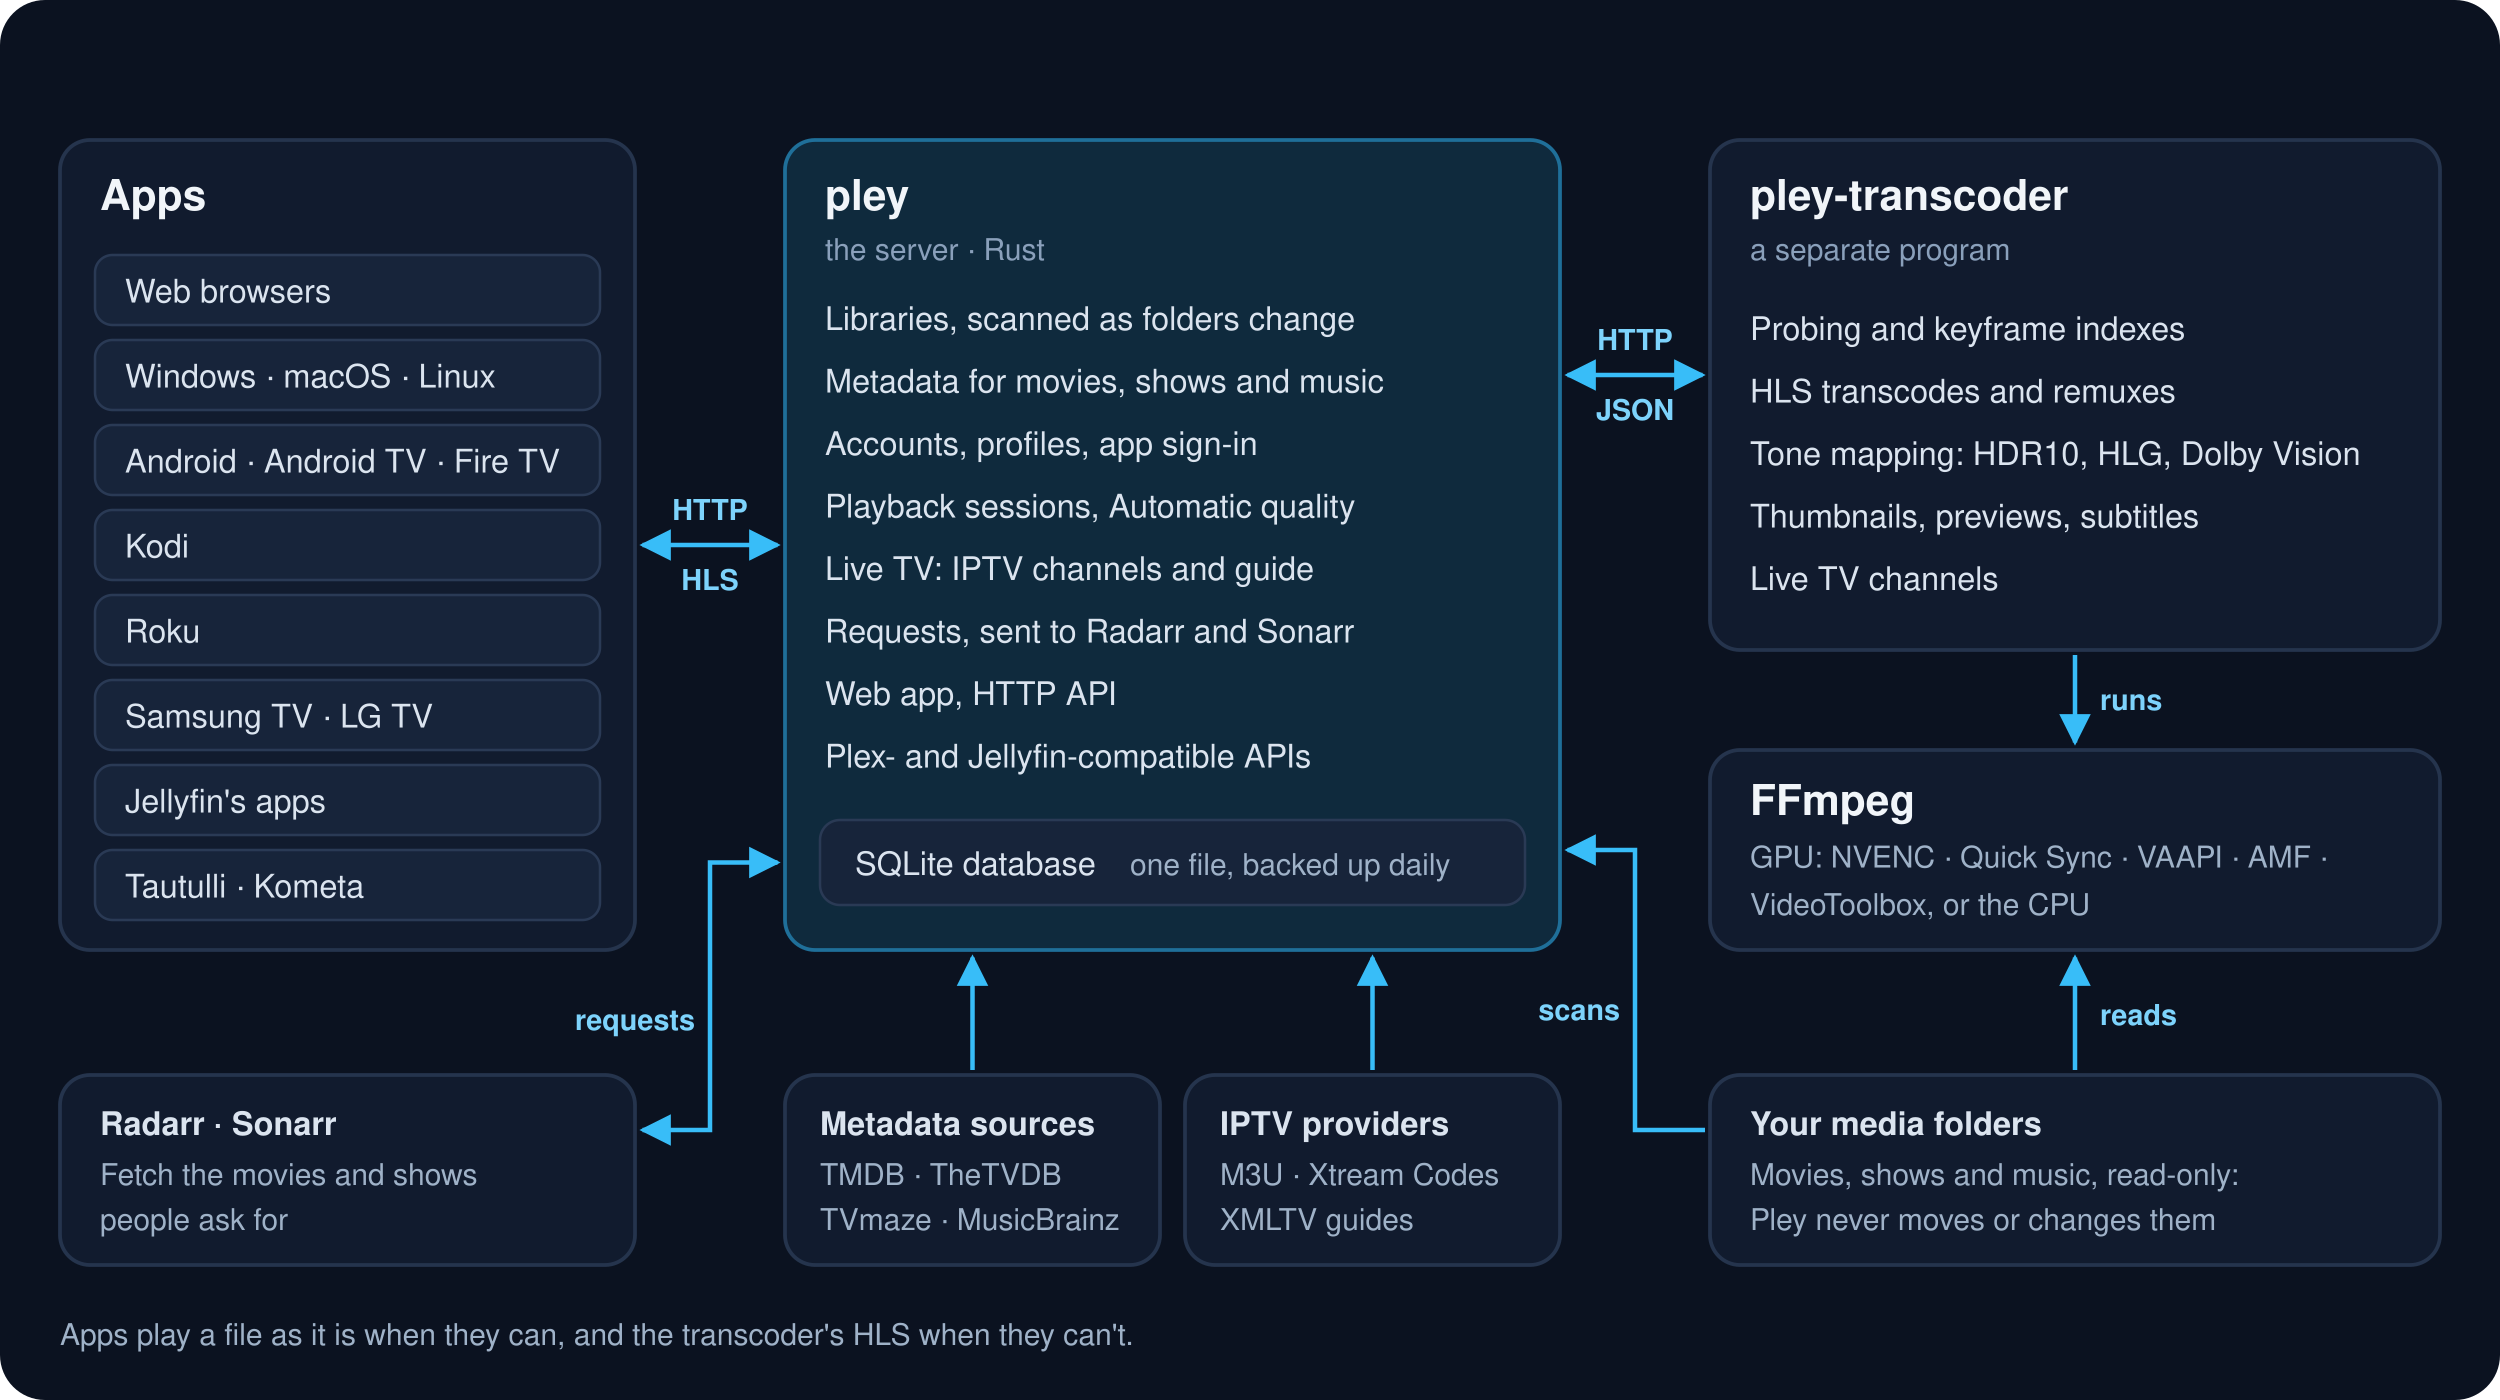
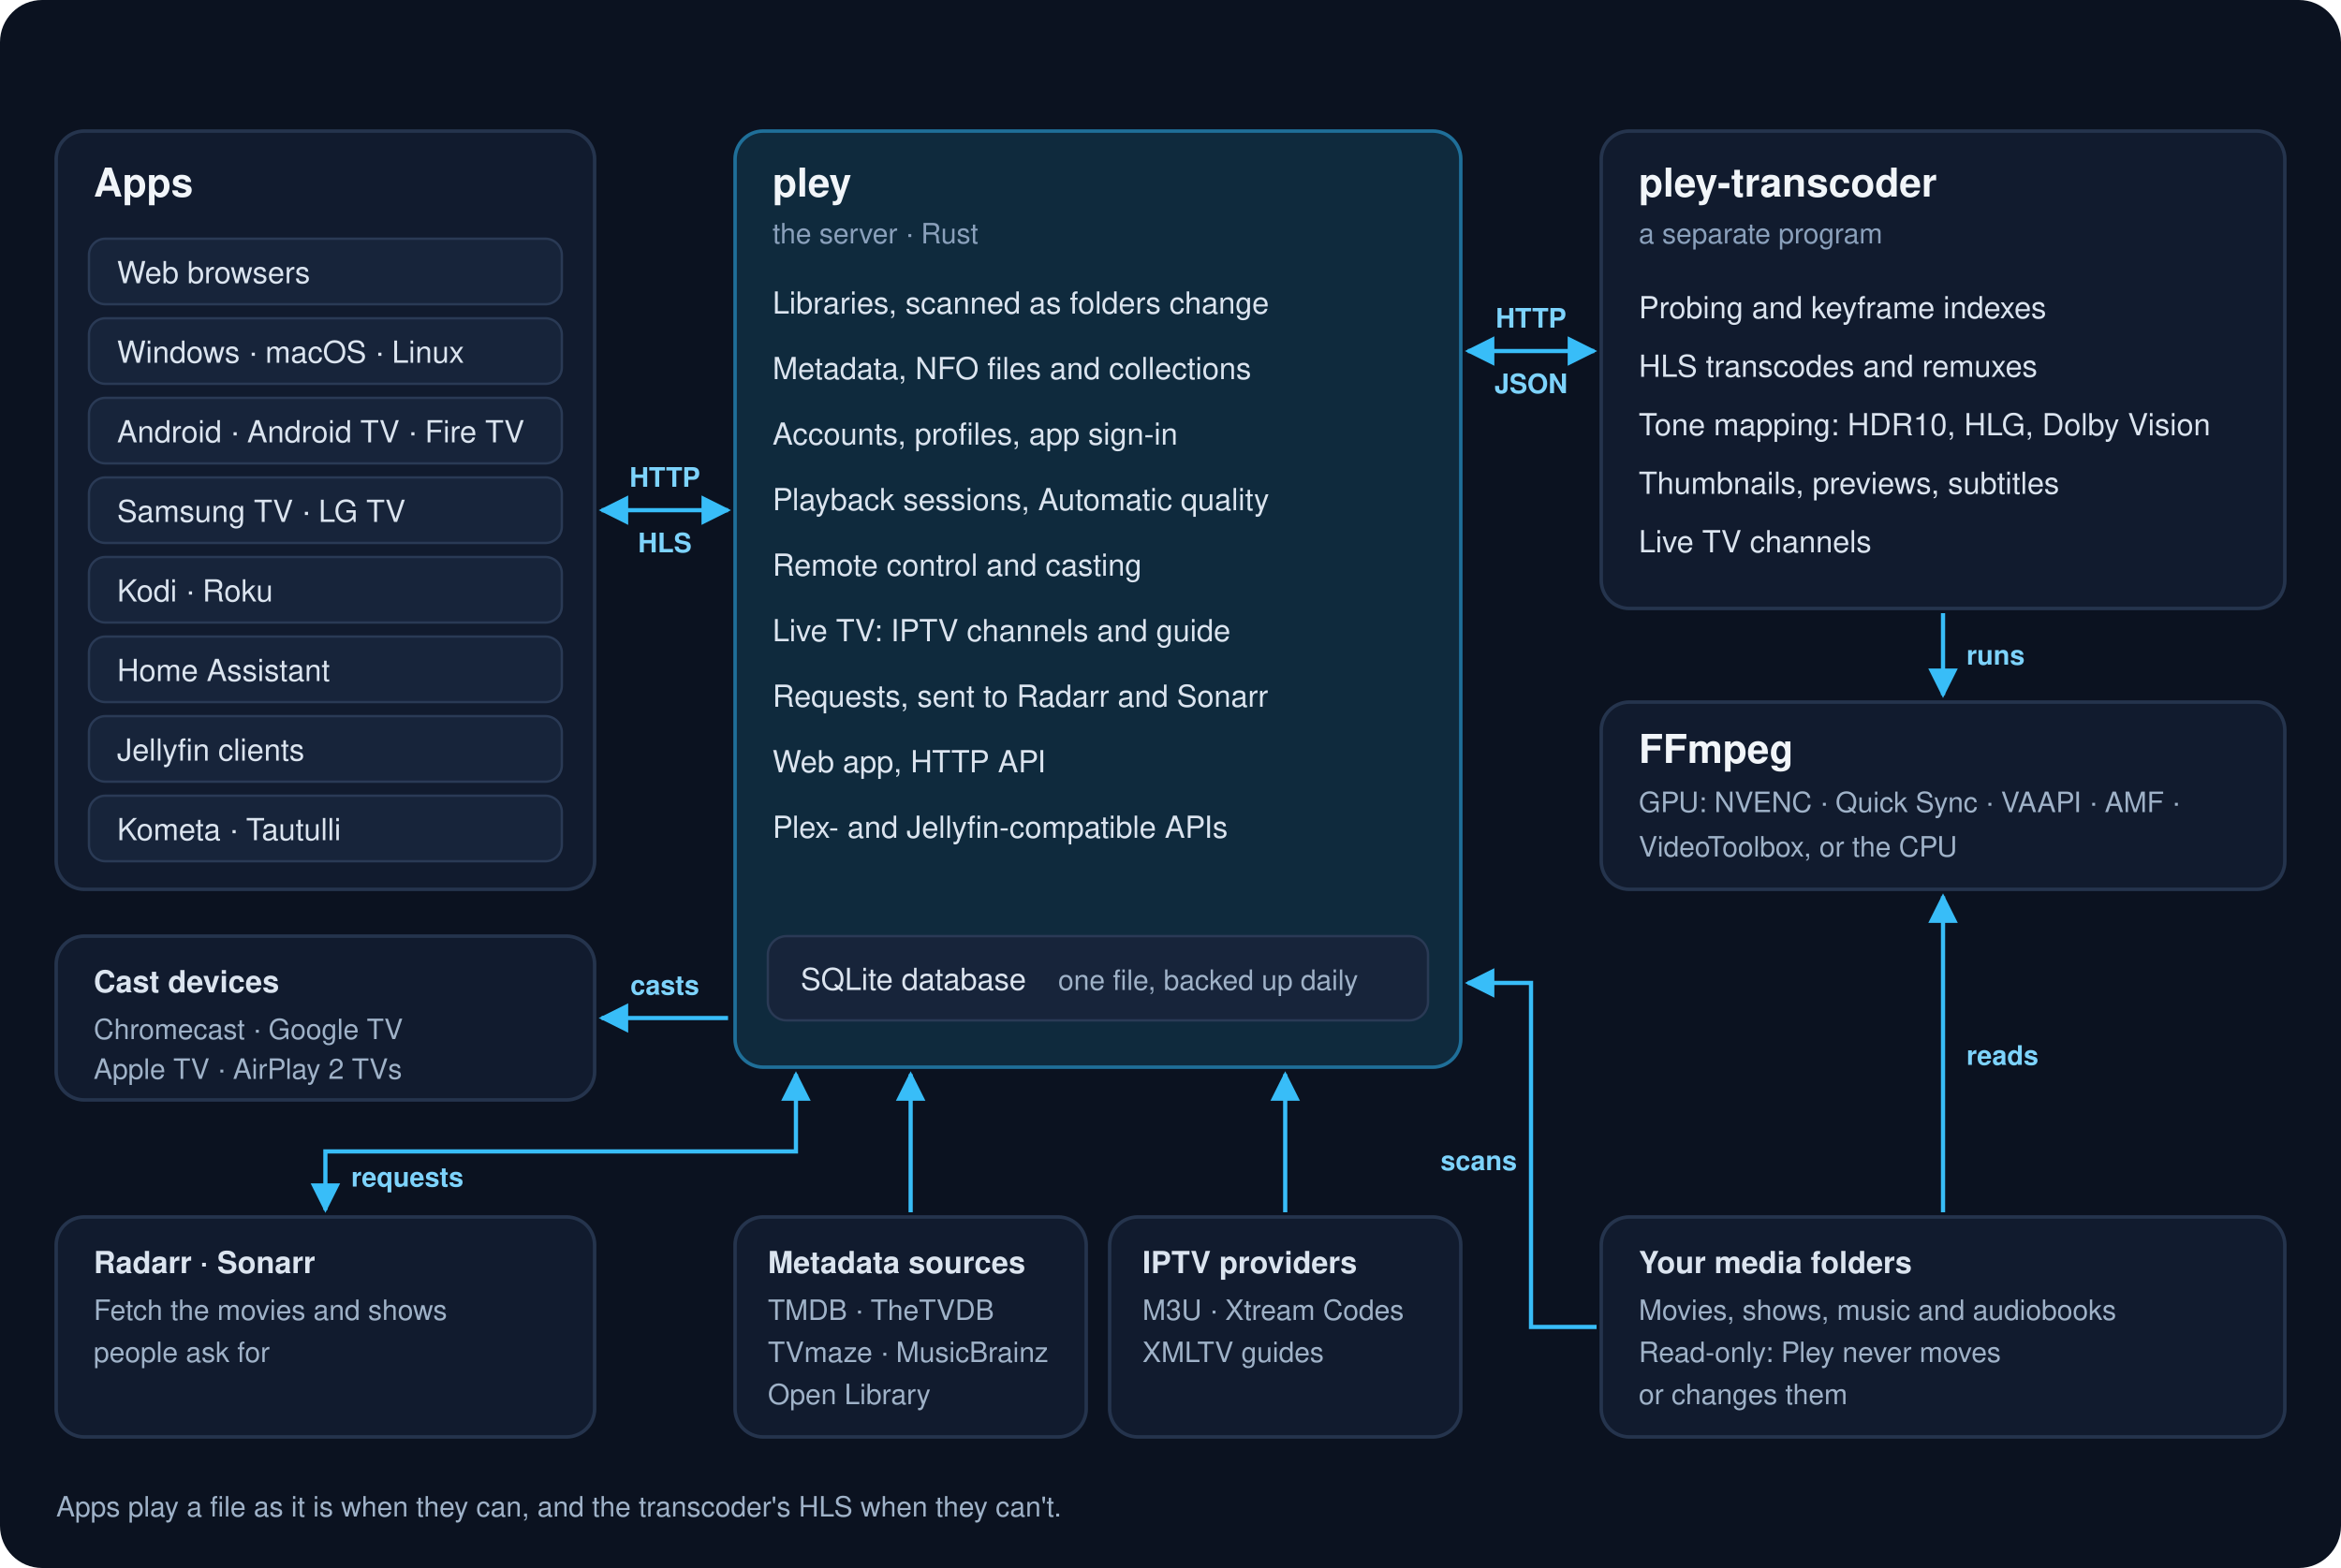
- <svg xmlns="http://www.w3.org/2000/svg" viewBox="0 0 1000 560" width="1000" height="560" font-family="-apple-system, 'Segoe UI', Helvetica, Arial, sans-serif" role="img" aria-labelledby="title desc">
+ <svg xmlns="http://www.w3.org/2000/svg" viewBox="0 0 1000 670" width="1000" height="670" font-family="-apple-system, 'Segoe UI', Helvetica, Arial, sans-serif" role="img" aria-labelledby="title desc">
  <defs>
    <marker id="arrow" viewBox="0 0 10 10" refX="9" refY="5" markerWidth="7" markerHeight="7" orient="auto-start-reverse">
      <path d="M0 0 L10 5 L0 10 z" fill="#38bdf8" />
    </marker>
    <style>
      .panel { fill: #111b2e; stroke: #25344d; stroke-width: 1.5; }
      .accent { fill: #0f2a3d; stroke: #1f6f99; stroke-width: 1.5; }
      .pill { fill: #17243a; stroke: #2a3a55; stroke-width: 1; }
      .h { fill: #f1f5f9; font-size: 17px; font-weight: 700; }
      .sub { fill: #8aa0bb; font-size: 12px; }
      .t { fill: #dbe4ef; font-size: 13px; }
      .s { fill: #9fb2c8; font-size: 12px; }
      .lbl { fill: #7dd3fc; font-size: 11.5px; font-weight: 600; }
      .line { stroke: #38bdf8; stroke-width: 1.8; fill: none; }
    </style>
  </defs>
-   <rect width="1000" height="560" rx="18" fill="#0b1220" />
+   <rect width="1000" height="670" rx="18" fill="#0b1220" />
  <rect class="panel" x="24" y="56" width="230" height="324" rx="12" />
  <text class="h" x="40" y="84">Apps</text>
  <g>
    <rect class="pill" x="38" y="102" width="202" height="28" rx="7" />
    <text class="t" x="50" y="121">Web browsers</text>
    <rect class="pill" x="38" y="136" width="202" height="28" rx="7" />
    <text class="t" x="50" y="155">Windows · macOS · Linux</text>
    <rect class="pill" x="38" y="170" width="202" height="28" rx="7" />
    <text class="t" x="50" y="189">Android · Android TV · Fire TV</text>
    <rect class="pill" x="38" y="204" width="202" height="28" rx="7" />
-     <text class="t" x="50" y="223">Kodi</text>
+     <text class="t" x="50" y="223">Samsung TV · LG TV</text>
    <rect class="pill" x="38" y="238" width="202" height="28" rx="7" />
-     <text class="t" x="50" y="257">Roku</text>
+     <text class="t" x="50" y="257">Kodi · Roku</text>
    <rect class="pill" x="38" y="272" width="202" height="28" rx="7" />
-     <text class="t" x="50" y="291">Samsung TV · LG TV</text>
+     <text class="t" x="50" y="291">Home Assistant</text>
    <rect class="pill" x="38" y="306" width="202" height="28" rx="7" />
-     <text class="t" x="50" y="325">Jellyfin's apps</text>
+     <text class="t" x="50" y="325">Jellyfin clients</text>
    <rect class="pill" x="38" y="340" width="202" height="28" rx="7" />
-     <text class="t" x="50" y="359">Tautulli · Kometa</text>
+     <text class="t" x="50" y="359">Kometa · Tautulli</text>
  </g>
-   <rect class="accent" x="314" y="56" width="310" height="324" rx="12" />
+   <rect class="panel" x="24" y="400" width="230" height="70" rx="12" />
+   <text class="t" x="40" y="424" font-weight="700">Cast devices</text>
+   <text class="s" x="40" y="444">Chromecast · Google TV</text>
+   <text class="s" x="40" y="461">Apple TV · AirPlay 2 TVs</text>
+   <rect class="accent" x="314" y="56" width="310" height="400" rx="12" />
  <text class="h" x="330" y="84">pley</text>
  <text class="sub" x="330" y="104">the server · Rust</text>
-   <text class="t" x="330" y="132">Libraries, scanned as folders change</text>
-   <text class="t" x="330" y="157">Metadata for movies, shows and music</text>
-   <text class="t" x="330" y="182">Accounts, profiles, app sign-in</text>
-   <text class="t" x="330" y="207">Playback sessions, Automatic quality</text>
-   <text class="t" x="330" y="232">Live TV: IPTV channels and guide</text>
-   <text class="t" x="330" y="257">Requests, sent to Radarr and Sonarr</text>
-   <text class="t" x="330" y="282">Web app, HTTP API</text>
-   <text class="t" x="330" y="307">Plex- and Jellyfin-compatible APIs</text>
-   <rect class="pill" x="328" y="328" width="282" height="34" rx="8" />
-   <text class="t" x="342" y="350">SQLite database</text>
-   <text class="s" x="452" y="350">one file, backed up daily</text>
+   <text class="t" x="330" y="134">Libraries, scanned as folders change</text>
+   <text class="t" x="330" y="162">Metadata, NFO files and collections</text>
+   <text class="t" x="330" y="190">Accounts, profiles, app sign-in</text>
+   <text class="t" x="330" y="218">Playback sessions, Automatic quality</text>
+   <text class="t" x="330" y="246">Remote control and casting</text>
+   <text class="t" x="330" y="274">Live TV: IPTV channels and guide</text>
+   <text class="t" x="330" y="302">Requests, sent to Radarr and Sonarr</text>
+   <text class="t" x="330" y="330">Web app, HTTP API</text>
+   <text class="t" x="330" y="358">Plex- and Jellyfin-compatible APIs</text>
+   <rect class="pill" x="328" y="400" width="282" height="36" rx="8" />
+   <text class="t" x="342" y="423">SQLite database</text>
+   <text class="s" x="452" y="423">one file, backed up daily</text>
  <rect class="panel" x="684" y="56" width="292" height="204" rx="12" />
  <text class="h" x="700" y="84">pley-transcoder</text>
  <text class="sub" x="700" y="104">a separate program</text>
  <text class="t" x="700" y="136">Probing and keyframe indexes</text>
  <text class="t" x="700" y="161">HLS transcodes and remuxes</text>
  <text class="t" x="700" y="186">Tone mapping: HDR10, HLG, Dolby Vision</text>
  <text class="t" x="700" y="211">Thumbnails, previews, subtitles</text>
  <text class="t" x="700" y="236">Live TV channels</text>
  <rect class="panel" x="684" y="300" width="292" height="80" rx="12" />
  <text class="h" x="700" y="326">FFmpeg</text>
  <text class="s" x="700" y="347">GPU: NVENC · Quick Sync · VAAPI · AMF ·</text>
  <text class="s" x="700" y="366">VideoToolbox, or the CPU</text>
-   <rect class="panel" x="24" y="430" width="230" height="76" rx="12" />
-   <text class="t" x="40" y="454" font-weight="700">Radarr · Sonarr</text>
-   <text class="s" x="40" y="474">Fetch the movies and shows</text>
-   <text class="s" x="40" y="492">people ask for</text>
-   <rect class="panel" x="314" y="430" width="150" height="76" rx="12" />
-   <text class="t" x="328" y="454" font-weight="700">Metadata sources</text>
-   <text class="s" x="328" y="474">TMDB · TheTVDB</text>
-   <text class="s" x="328" y="492">TVmaze · MusicBrainz</text>
-   <rect class="panel" x="474" y="430" width="150" height="76" rx="12" />
-   <text class="t" x="488" y="454" font-weight="700">IPTV providers</text>
-   <text class="s" x="488" y="474">M3U · Xtream Codes</text>
-   <text class="s" x="488" y="492">XMLTV guides</text>
-   <rect class="panel" x="684" y="430" width="292" height="76" rx="12" />
-   <text class="t" x="700" y="454" font-weight="700">Your media folders</text>
-   <text class="s" x="700" y="474">Movies, shows and music, read-only:</text>
-   <text class="s" x="700" y="492">Pley never moves or changes them</text>
+   <rect class="panel" x="24" y="520" width="230" height="94" rx="12" />
+   <text class="t" x="40" y="544" font-weight="700">Radarr · Sonarr</text>
+   <text class="s" x="40" y="564">Fetch the movies and shows</text>
+   <text class="s" x="40" y="582">people ask for</text>
+   <rect class="panel" x="314" y="520" width="150" height="94" rx="12" />
+   <text class="t" x="328" y="544" font-weight="700">Metadata sources</text>
+   <text class="s" x="328" y="564">TMDB · TheTVDB</text>
+   <text class="s" x="328" y="582">TVmaze · MusicBrainz</text>
+   <text class="s" x="328" y="600">Open Library</text>
+   <rect class="panel" x="474" y="520" width="150" height="94" rx="12" />
+   <text class="t" x="488" y="544" font-weight="700">IPTV providers</text>
+   <text class="s" x="488" y="564">M3U · Xtream Codes</text>
+   <text class="s" x="488" y="582">XMLTV guides</text>
+   <rect class="panel" x="684" y="520" width="292" height="94" rx="12" />
+   <text class="t" x="700" y="544" font-weight="700">Your media folders</text>
+   <text class="s" x="700" y="564">Movies, shows, music and audiobooks</text>
+   <text class="s" x="700" y="582">Read-only: Pley never moves</text>
+   <text class="s" x="700" y="600">or changes them</text>
  <line class="line" x1="257" y1="218" x2="311" y2="218" marker-start="url(#arrow)" marker-end="url(#arrow)" />
  <text class="lbl" x="284" y="208" text-anchor="middle">HTTP</text>
  <text class="lbl" x="284" y="236" text-anchor="middle">HLS</text>
+   <line class="line" x1="311" y1="435" x2="257" y2="435" marker-end="url(#arrow)" />
+   <text class="lbl" x="284" y="425" text-anchor="middle">casts</text>
  <line class="line" x1="627" y1="150" x2="681" y2="150" marker-start="url(#arrow)" marker-end="url(#arrow)" />
  <text class="lbl" x="654" y="140" text-anchor="middle">HTTP</text>
  <text class="lbl" x="654" y="168" text-anchor="middle">JSON</text>
  <line class="line" x1="830" y1="262" x2="830" y2="297" marker-end="url(#arrow)" />
  <text class="lbl" x="840" y="284">runs</text>
-   <path class="line" d="M311 345 H284 V452 H257" marker-start="url(#arrow)" marker-end="url(#arrow)" />
-   <text class="lbl" x="278" y="412" text-anchor="end">requests</text>
-   <line class="line" x1="389" y1="428" x2="389" y2="383" marker-end="url(#arrow)" />
-   <line class="line" x1="549" y1="428" x2="549" y2="383" marker-end="url(#arrow)" />
-   <line class="line" x1="830" y1="428" x2="830" y2="383" marker-end="url(#arrow)" />
-   <text class="lbl" x="840" y="410">reads</text>
-   <path class="line" d="M682 452 H654 V340 H627" marker-end="url(#arrow)" />
-   <text class="lbl" x="648" y="408" text-anchor="end">scans</text>
-   <text class="s" x="24" y="538">Apps play a file as it is when they can, and the transcoder's HLS when they can't.</text>
+   <path class="line" d="M340 459 V492 H139 V517" marker-start="url(#arrow)" marker-end="url(#arrow)" />
+   <text class="lbl" x="150" y="507">requests</text>
+   <line class="line" x1="389" y1="518" x2="389" y2="459" marker-end="url(#arrow)" />
+   <line class="line" x1="549" y1="518" x2="549" y2="459" marker-end="url(#arrow)" />
+   <line class="line" x1="830" y1="518" x2="830" y2="383" marker-end="url(#arrow)" />
+   <text class="lbl" x="840" y="455">reads</text>
+   <path class="line" d="M682 567 H654 V420 H627" marker-end="url(#arrow)" />
+   <text class="lbl" x="648" y="500" text-anchor="end">scans</text>
+   <text class="s" x="24" y="648">Apps play a file as it is when they can, and the transcoder's HLS when they can't.</text>
</svg>
